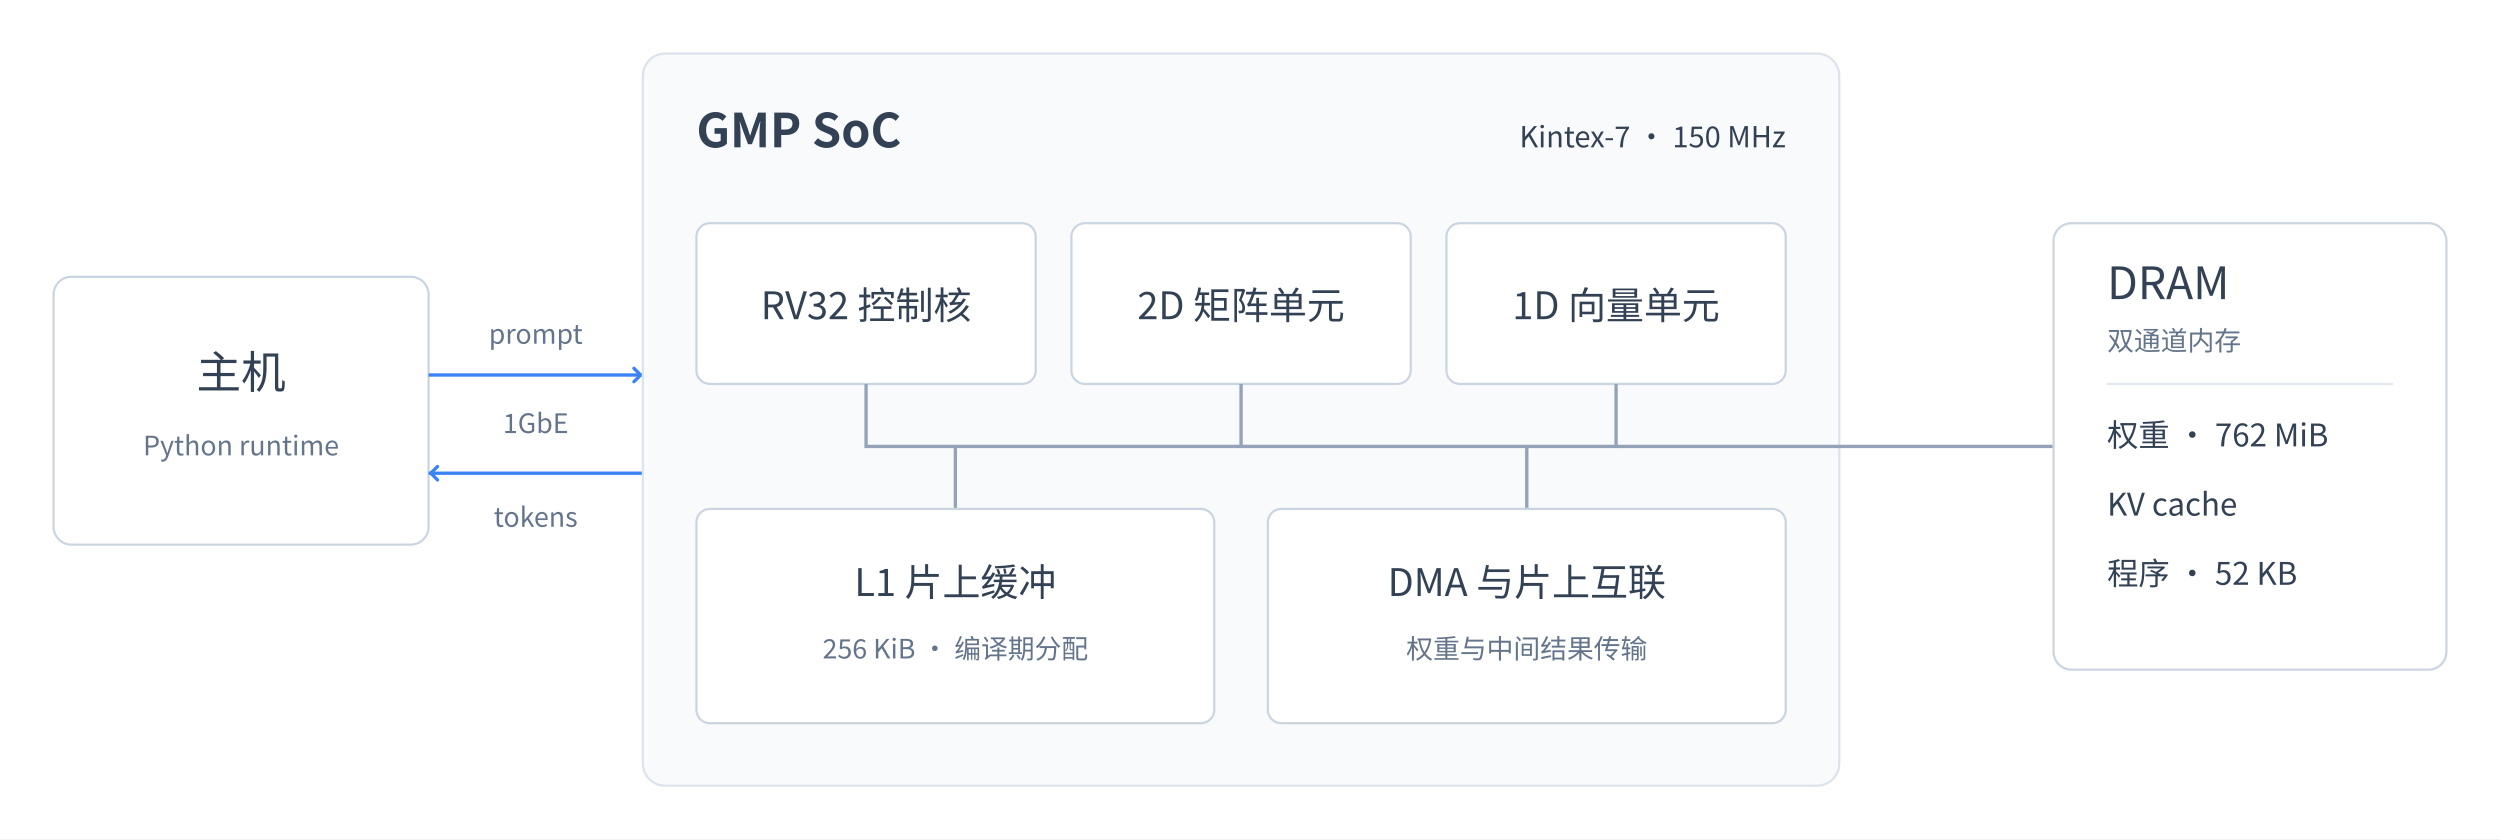
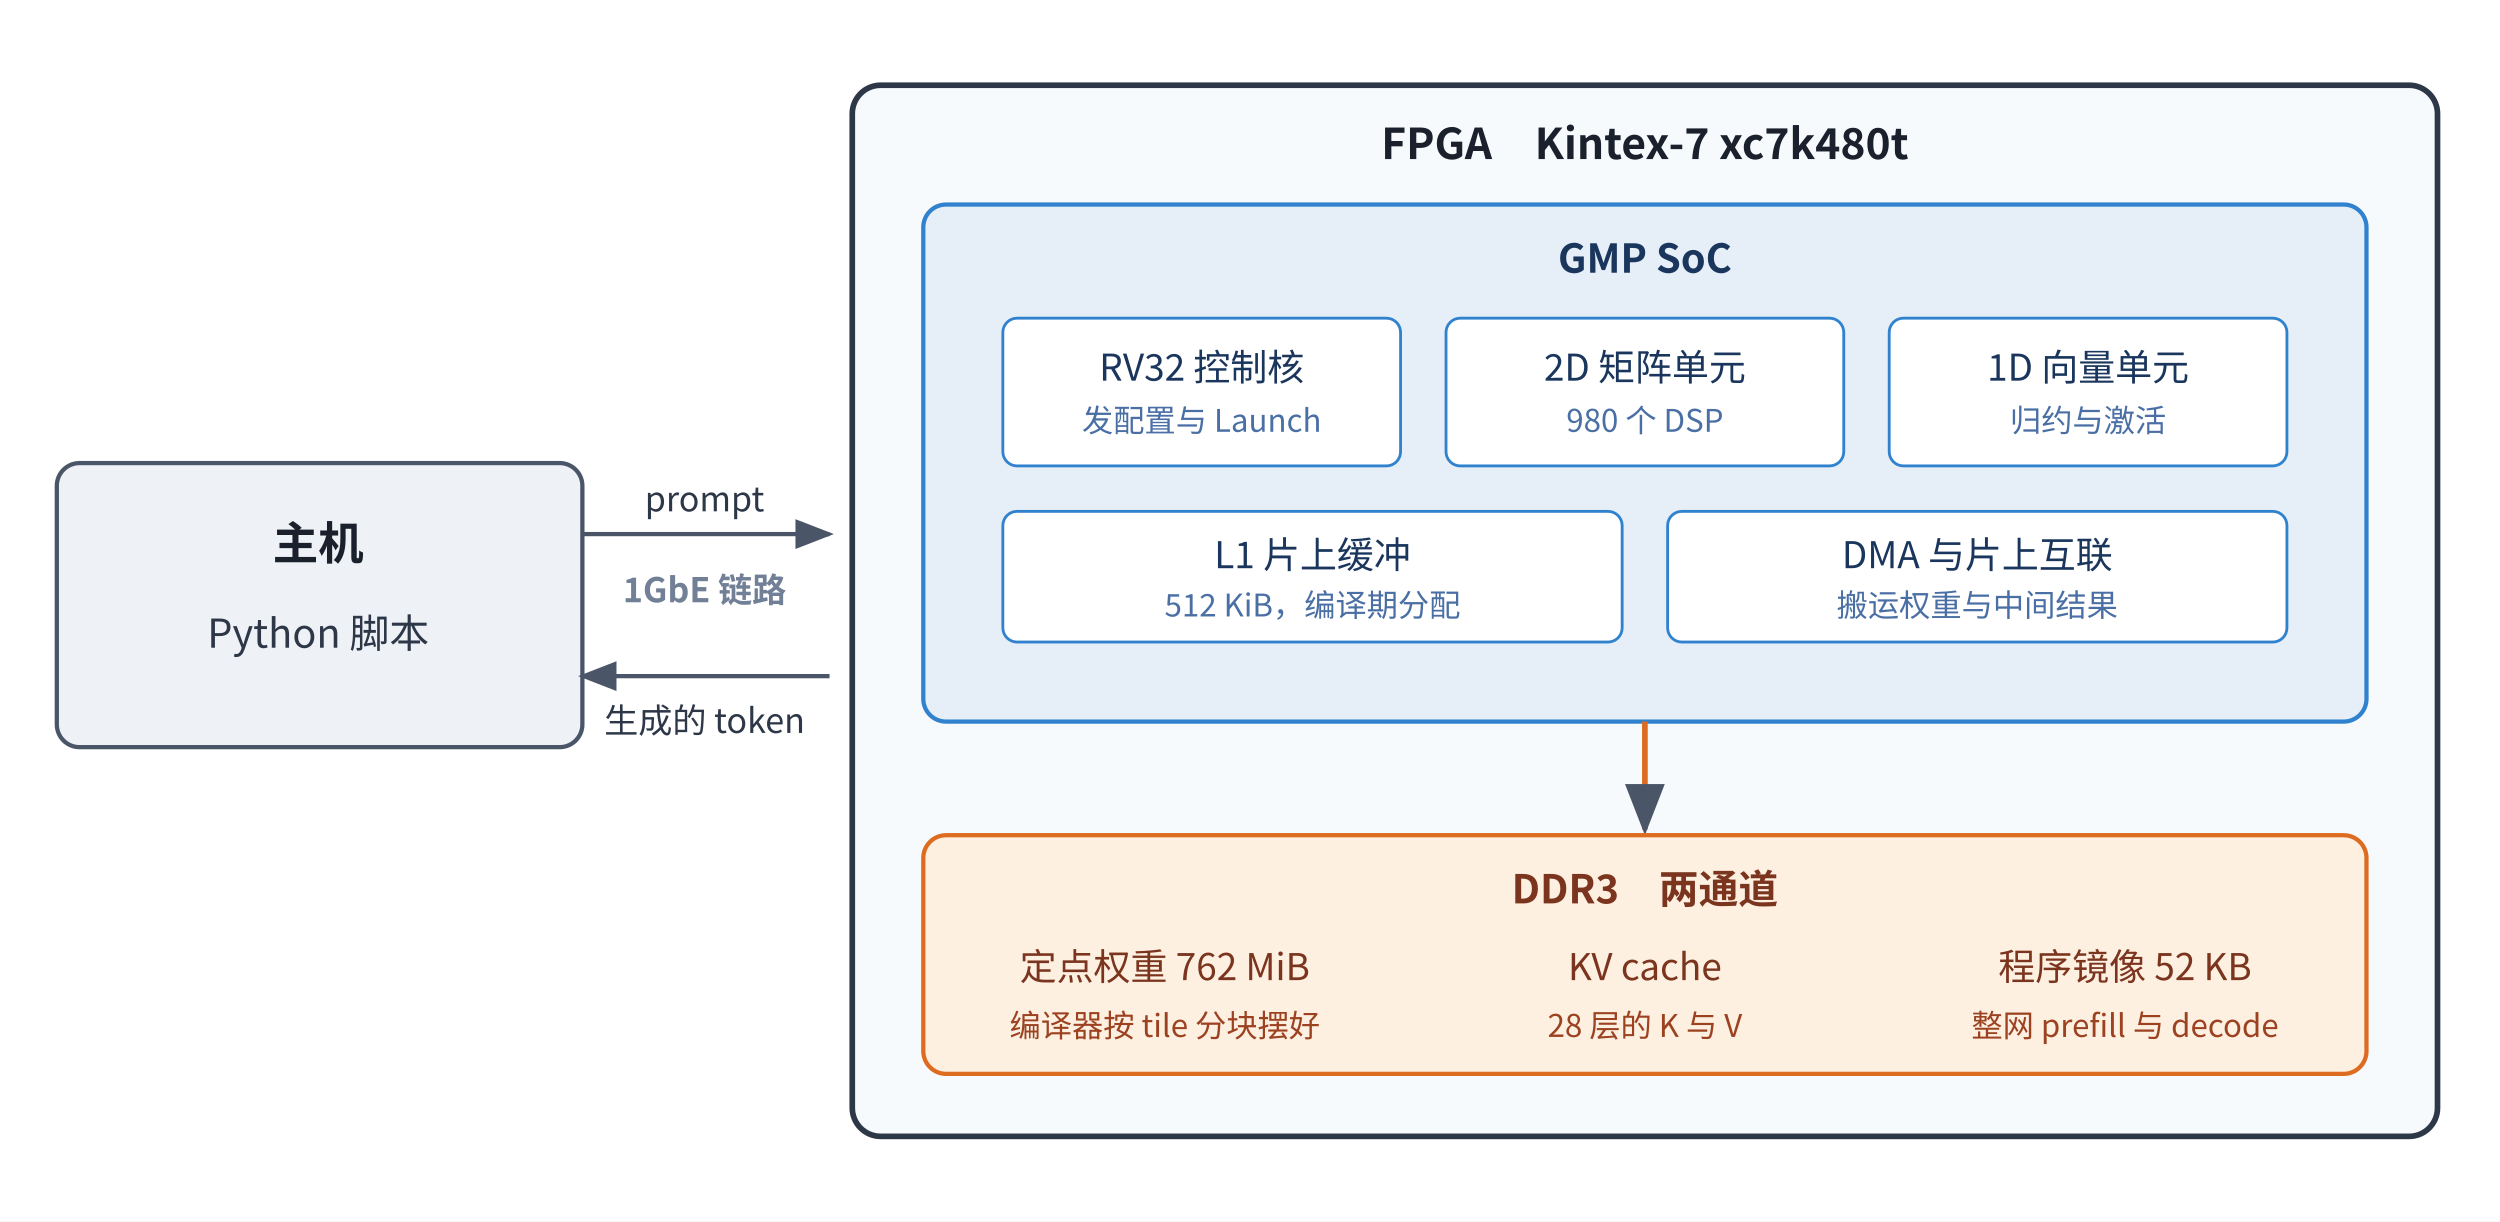
- <svg xmlns="http://www.w3.org/2000/svg" width="1120" height="376" viewBox="0 0 1120 376" fill="none" role="img" aria-labelledby="title desc">
+ <svg xmlns="http://www.w3.org/2000/svg" viewBox="0 0 880 430" width="880" font-family="-apple-system,BlinkMacSystemFont,'Segoe UI','Noto Sans CJK SC','Source Han Sans SC','Microsoft YaHei',sans-serif">
+   <rect x="0" y="0" width="880" height="430" fill="#ffffff" />
+   <rect x="20" y="163" width="185" height="100" rx="8" fill="#eef2f7" stroke="#4a5568" stroke-width="1.5" />
+   <text x="112" y="197" text-anchor="middle" font-size="16" font-weight="600" fill="#1a202c">主机</text>
+   <text x="112" y="228" text-anchor="middle" font-size="14" fill="#2d3748">Python 脚本</text>
  <defs>
-     <marker id="arrow" markerWidth="8" markerHeight="8" refX="6" refY="4" orient="auto-start-reverse" markerUnits="userSpaceOnUse">
-       <path d="M2 1L5 4L2 7" stroke="#3b82f6" stroke-width="1.5" stroke-linecap="round" stroke-linejoin="round" />
+     <marker id="a" markerWidth="9" markerHeight="7" refX="8" refY="3.5" orient="auto">
+       <polygon points="0 0, 9 3.5, 0 7" fill="#4a5568" />
    </marker>
  </defs>
-   <style>
-     text { font-family: -apple-system, BlinkMacSystemFont, 'Segoe UI', 'Noto Sans CJK SC', 'Microsoft YaHei', sans-serif; fill: #334155; }
-     .module { font-size: 17px; font-weight: 500; text-anchor: middle; }
-     .detail { font-size: 12px; fill: #64748b; }
-   </style>
-   <rect width="1120" height="376" fill="#ffffff" />
-   <rect x="24" y="124" width="168" height="120" rx="8" fill="#ffffff" stroke="#cbd5e1" />
-   <text x="108" y="174" text-anchor="middle" font-size="20" font-weight="500">主机</text>
-   <text x="108" y="204" text-anchor="middle" class="detail">Python runtime</text>
-   <path d="M192 168H288" stroke="#3b82f6" stroke-width="1.5" marker-end="url(#arrow)" />
-   <path d="M288 212H192" stroke="#3b82f6" stroke-width="1.5" marker-end="url(#arrow)" />
-   <text x="240" y="154" text-anchor="middle" class="detail">prompt</text>
-   <text x="240" y="194" text-anchor="middle" class="detail">1GbE</text>
-   <text x="240" y="236" text-anchor="middle" class="detail">tokens</text>
-   <rect x="288" y="24" width="536" height="328" rx="10" fill="#f8fafc" stroke="#dbe3ec" />
-   <text x="312" y="66" font-size="21" font-weight="600">GMP SoC</text>
-   <text x="800" y="66" text-anchor="end" font-size="13" fill="#64748b">Kintex-7 · 150 MHz</text>
-   <rect x="312" y="100" width="152" height="72" rx="6" fill="#ffffff" stroke="#cbd5e1" />
-   <text x="388" y="143" class="module">RV32 控制核</text>
-   <rect x="480" y="100" width="152" height="72" rx="6" fill="#ffffff" stroke="#cbd5e1" />
-   <text x="556" y="143" class="module">2D 矩阵单元</text>
-   <rect x="648" y="100" width="152" height="72" rx="6" fill="#ffffff" stroke="#cbd5e1" />
-   <text x="724" y="143" class="module">1D 向量单元</text>
-   <path d="M388 172V200H724V172M556 172V200M428 200V228M684 200V228" stroke="#94a3b8" stroke-width="1.5" />
-   <rect x="312" y="228" width="232" height="96" rx="6" fill="#ffffff" stroke="#cbd5e1" />
-   <text x="428" y="267" class="module">L1 片上缓冲</text>
-   <text x="428" y="295" text-anchor="middle" class="detail">256 KiB · 编译期分配</text>
-   <rect x="568" y="228" width="232" height="96" rx="6" fill="#ffffff" stroke="#cbd5e1" />
-   <text x="684" y="267" class="module">DMA 与片上互联</text>
-   <text x="684" y="295" text-anchor="middle" class="detail">权重与中间结果传输</text>
-   <line x1="724" y1="200" x2="920" y2="200" stroke="#94a3b8" stroke-width="1.5" />
-   <rect x="920" y="100" width="176" height="200" rx="8" fill="#ffffff" stroke="#cbd5e1" />
-   <text x="944" y="134" font-size="20" font-weight="500">DRAM</text>
-   <text x="944" y="157" class="detail">双通道内存</text>
-   <path d="M944 172H1072" stroke="#e2e8f0" />
-   <text x="944" y="200" font-size="14">权重 · 762 MiB</text>
-   <text x="944" y="231" font-size="14">KV cache</text>
-   <text x="944" y="262" font-size="14">程序 · 52 KB</text>
+   <line x1="205" y1="188" x2="292" y2="188" stroke="#4a5568" stroke-width="1.5" marker-end="url(#a)" />
+   <text x="248" y="180" text-anchor="middle" font-size="12" fill="#2d3748">prompt</text>
+   <line x1="292" y1="238" x2="205" y2="238" stroke="#4a5568" stroke-width="1.5" marker-end="url(#a)" />
+   <text x="248" y="258" text-anchor="middle" font-size="12" fill="#2d3748">生成的 token</text>
+   <text x="248" y="212" text-anchor="middle" font-size="12" font-weight="600" fill="#718096">1GbE 链路</text>
+   <rect x="300" y="30" width="558" height="370" rx="10" fill="#f7fafc" stroke="#2d3748" stroke-width="2" />
+   <text x="579" y="56" text-anchor="middle" font-size="15" font-weight="600" fill="#1a202c">FPGA　Kintex-7 xc7k480t</text>
+   <rect x="325" y="72" width="508" height="182" rx="8" fill="#e6eef8" stroke="#3182ce" stroke-width="1.5" />
+   <text x="579" y="96" text-anchor="middle" font-size="14" font-weight="600" fill="#1a365d">GMP SoC</text>
+   <rect x="353" y="112" width="140" height="52" rx="5" fill="#ffffff" stroke="#3182ce" stroke-width="1" />
+   <text x="423" y="134" text-anchor="middle" font-size="13" fill="#1a365d">RV32 控制核</text>
+   <text x="423" y="152" text-anchor="middle" font-size="11" fill="#4a6fa5">发配置与 Launch</text>
+   <rect x="509" y="112" width="140" height="52" rx="5" fill="#ffffff" stroke="#3182ce" stroke-width="1" />
+   <text x="579" y="134" text-anchor="middle" font-size="13" fill="#1a365d">2D 矩阵单元</text>
+   <text x="579" y="152" text-anchor="middle" font-size="11" fill="#4a6fa5">980 个 DSP</text>
+   <rect x="665" y="112" width="140" height="52" rx="5" fill="#ffffff" stroke="#3182ce" stroke-width="1" />
+   <text x="735" y="134" text-anchor="middle" font-size="13" fill="#1a365d">1D 向量单元</text>
+   <text x="735" y="152" text-anchor="middle" font-size="11" fill="#4a6fa5">归约与激活</text>
+   <rect x="353" y="180" width="218" height="46" rx="5" fill="#ffffff" stroke="#3182ce" stroke-width="1" />
+   <text x="462" y="200" text-anchor="middle" font-size="13" fill="#1a365d">L1 片上缓冲</text>
+   <text x="462" y="217" text-anchor="middle" font-size="11" fill="#4a6fa5">512 KiB，编译期分配</text>
+   <rect x="587" y="180" width="218" height="46" rx="5" fill="#ffffff" stroke="#3182ce" stroke-width="1" />
+   <text x="696" y="200" text-anchor="middle" font-size="13" fill="#1a365d">DMA 与片上互联</text>
+   <text x="696" y="217" text-anchor="middle" font-size="11" fill="#4a6fa5">搬运权重与中间结果</text>
+   <line x1="579" y1="254" x2="579" y2="292" stroke="#dd6b20" stroke-width="2" marker-end="url(#a)" />
+   <rect x="325" y="294" width="508" height="84" rx="8" fill="#fdf0e1" stroke="#dd6b20" stroke-width="1.5" />
+   <text x="579" y="318" text-anchor="middle" font-size="14" font-weight="600" fill="#7b341e">DDR3　两通道</text>
+   <text x="410" y="345" text-anchor="middle" font-size="13" fill="#7b341e">定点权重 762 MiB</text>
+   <text x="579" y="345" text-anchor="middle" font-size="13" fill="#7b341e">KV cache</text>
+   <text x="748" y="345" text-anchor="middle" font-size="13" fill="#7b341e">程序镜像 52 KB</text>
+   <text x="410" y="365" text-anchor="middle" font-size="11" fill="#9c4221">编译器按 tile 分块摆好</text>
+   <text x="579" y="365" text-anchor="middle" font-size="11" fill="#9c4221">28 层的 K 与 V</text>
+   <text x="748" y="365" text-anchor="middle" font-size="11" fill="#9c4221">整网 prefill 与 decode</text>
</svg>
